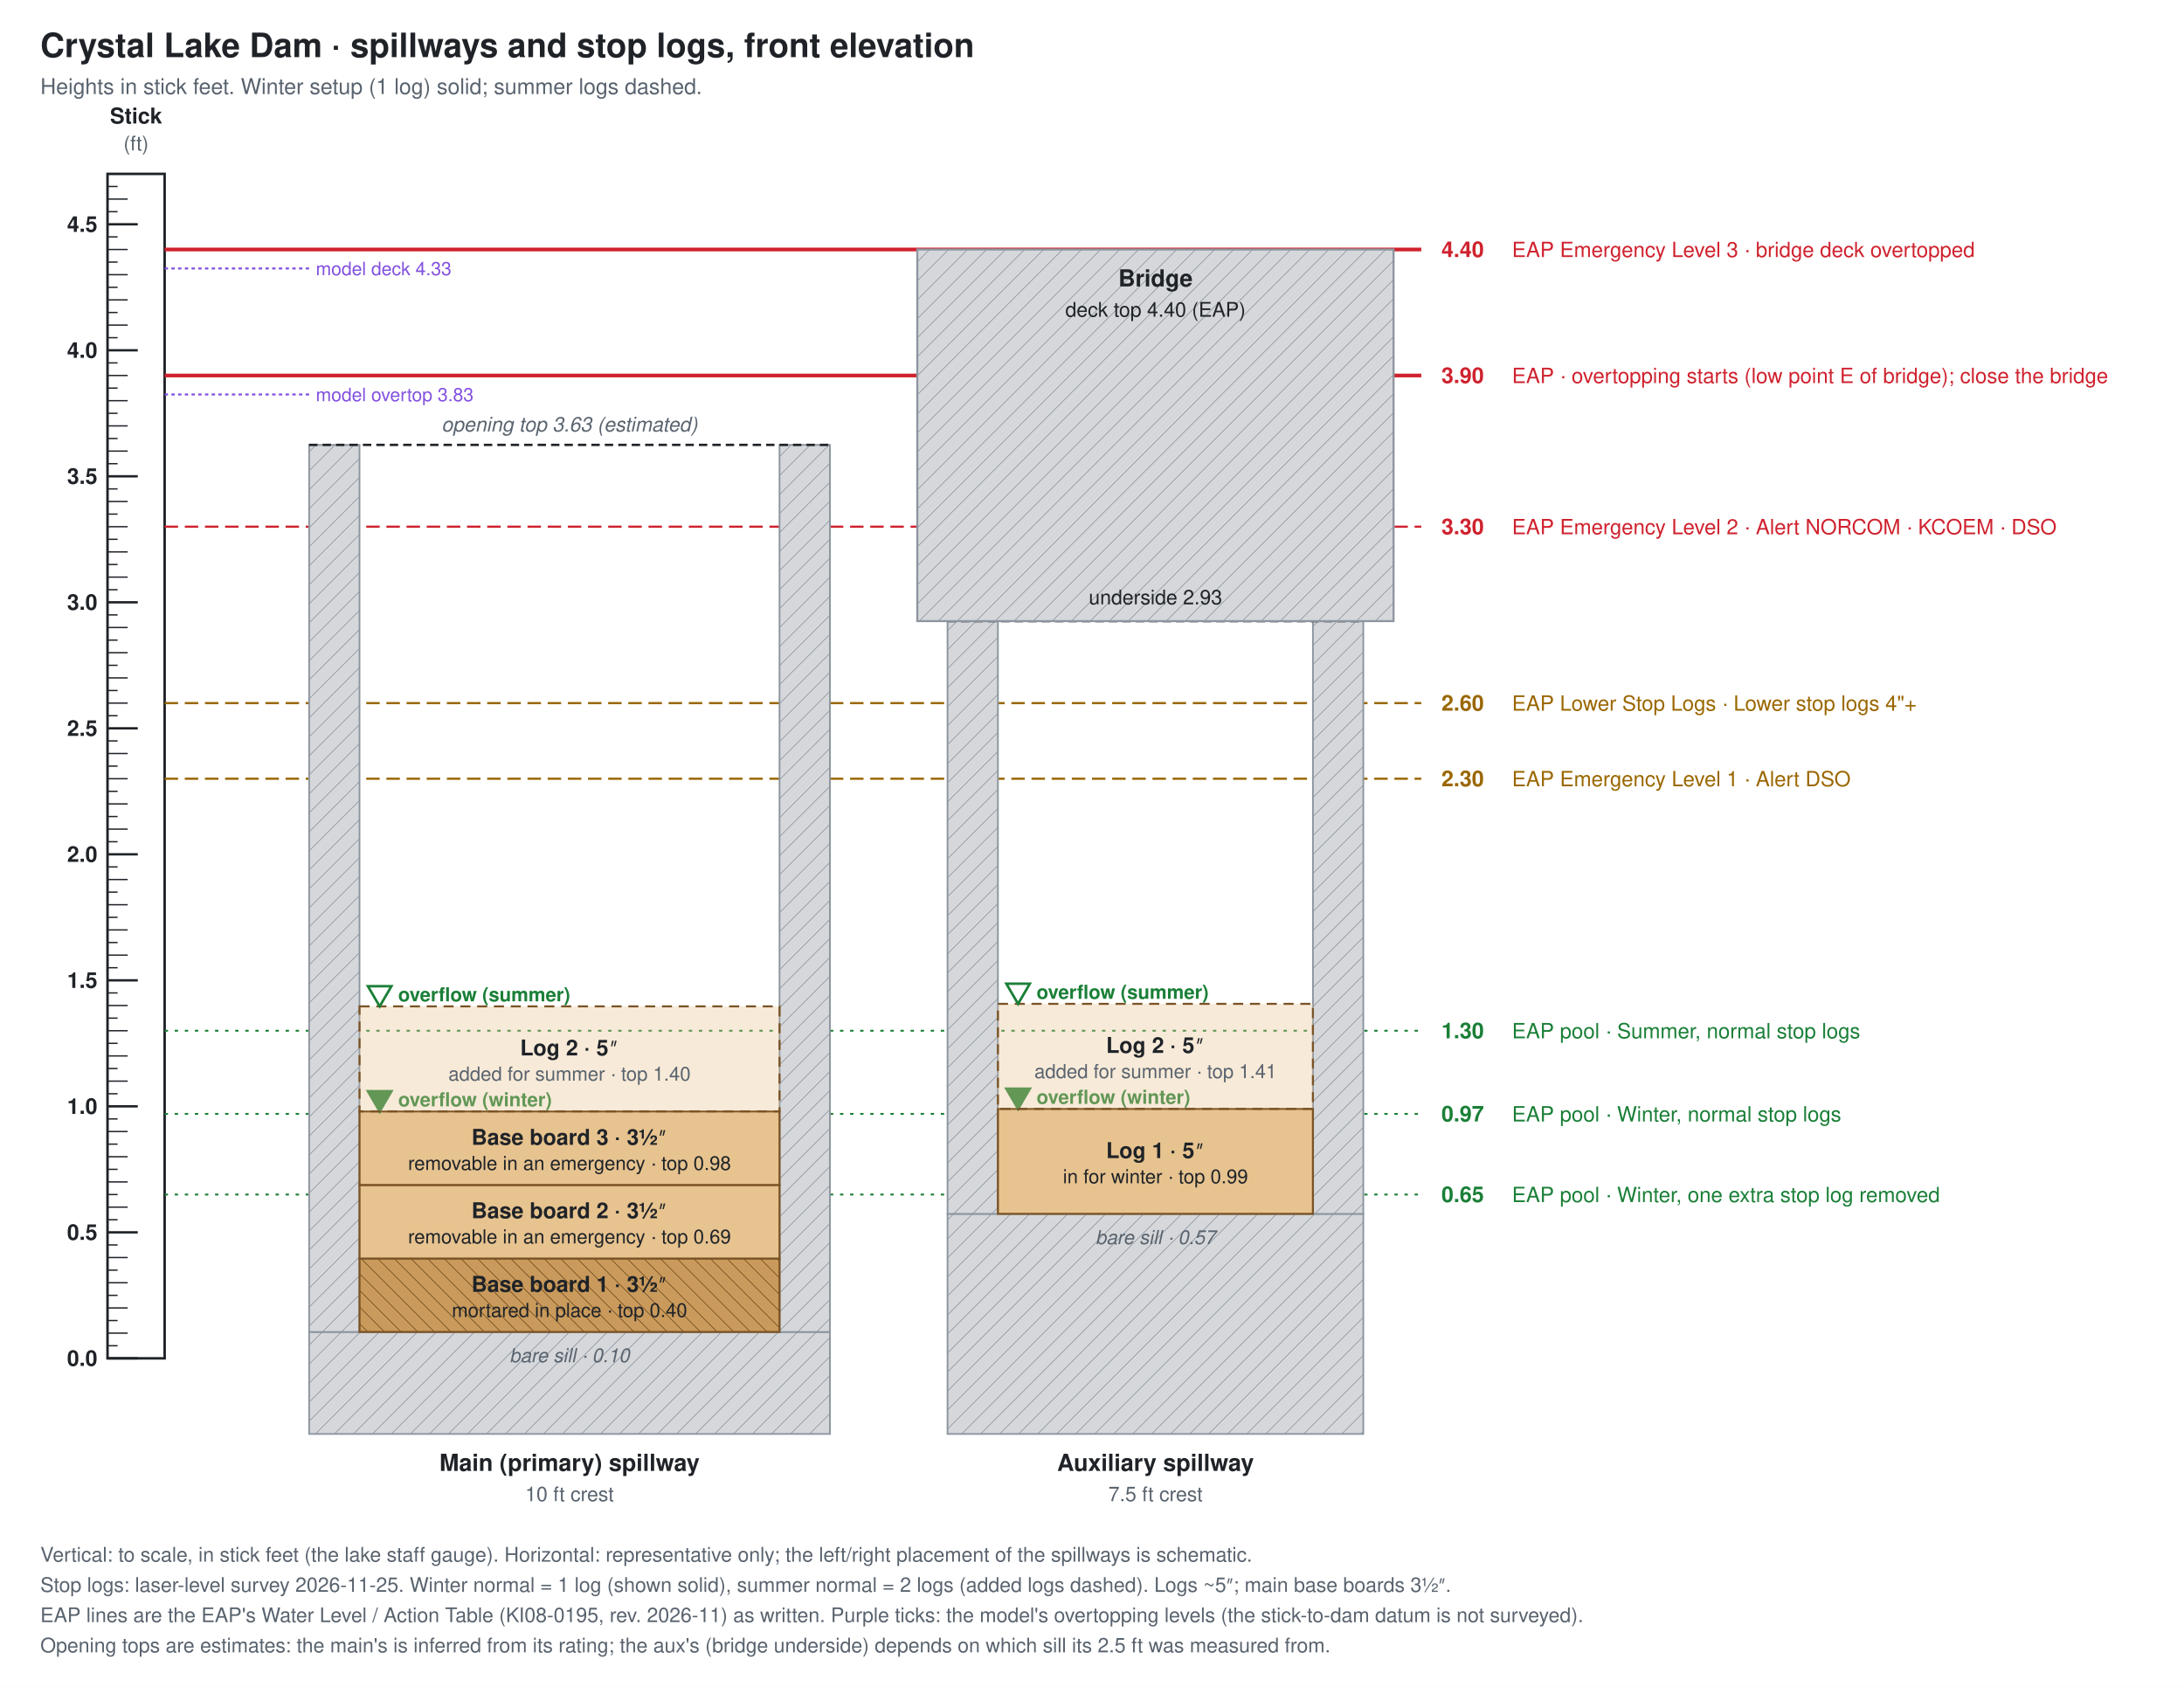
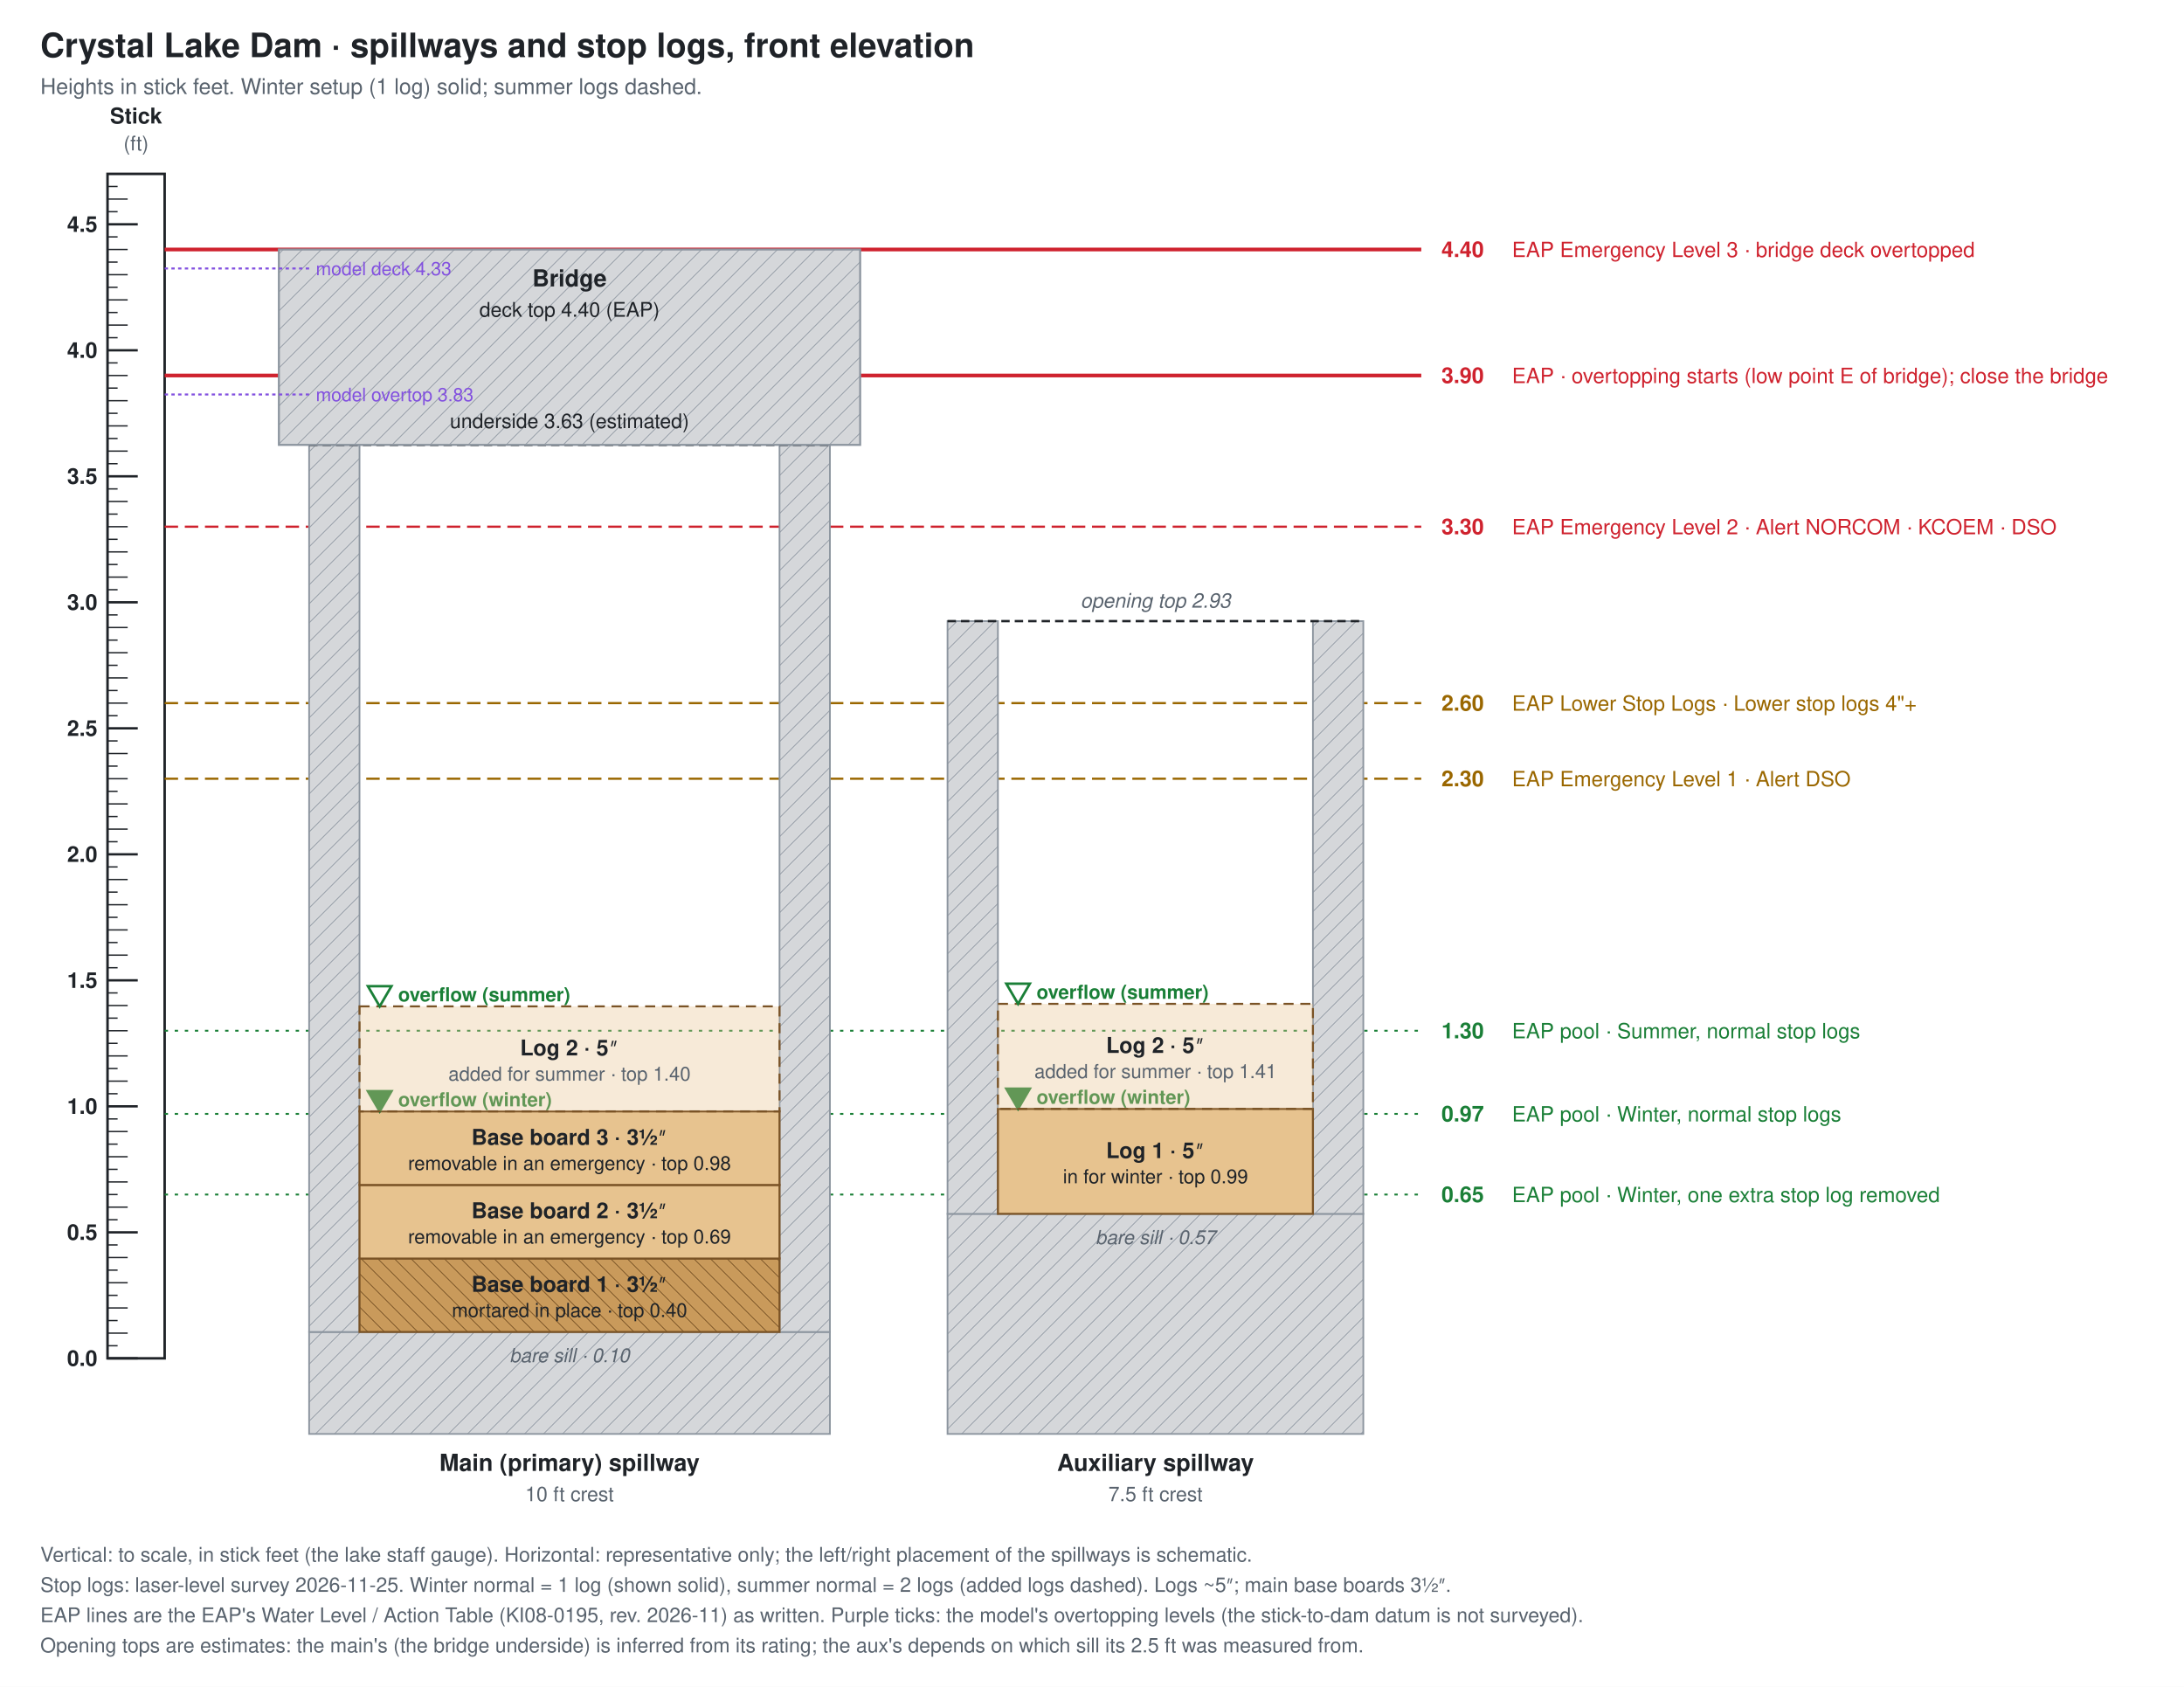
<svg xmlns="http://www.w3.org/2000/svg" width="1300" height="1004" viewBox="0 0 1300 1004" font-family="-apple-system, Helvetica, Arial, sans-serif">
  <defs>
    <pattern id="hatch" width="8" height="8" patternUnits="userSpaceOnUse" patternTransform="rotate(45)">
      <rect width="8" height="8" fill="#d5d7da" />
      <line x1="0" y1="0" x2="0" y2="8" stroke="#8c959f" stroke-width="0.8" />
    </pattern>
    <pattern id="mortar" width="7" height="7" patternUnits="userSpaceOnUse" patternTransform="rotate(-45)">
      <rect width="7" height="7" fill="#c99a5b" />
      <line x1="0" y1="0" x2="0" y2="7" stroke="#7a5326" stroke-width="0.9" />
    </pattern>
  </defs>
  <rect width="1300" height="1004" fill="#ffffff" />
  <text x="24.0" y="34.0" font-size="20" text-anchor="start" font-weight="700" fill="#1f2328">Crystal Lake Dam · spillways and stop logs, front elevation</text>
  <text x="24.0" y="56.0" font-size="13" text-anchor="start" font-weight="400" fill="#59636e">Heights in stick feet. Winter setup (1 log) solid; summer logs dashed.</text>
  <rect x="64.0" y="103.5" width="34.0" height="705.0" fill="#ffffff" stroke="#1f2328" stroke-width="1.5" />
  <text x="81.0" y="73.5" font-size="13" text-anchor="middle" font-weight="600" fill="#1f2328">Stick</text>
  <text x="81.0" y="89.5" font-size="12" text-anchor="middle" font-weight="400" fill="#59636e">(ft)</text>
  <line x1="64.0" y1="808.5" x2="82.0" y2="808.5" stroke="#1f2328" stroke-width="1.4" />
  <text x="58.0" y="813.0" font-size="13" text-anchor="end" font-weight="600" fill="#1f2328">0.0</text>
  <line x1="64.0" y1="801.0" x2="70.0" y2="801.0" stroke="#1f2328" stroke-width="0.8" />
  <line x1="64.0" y1="793.5" x2="76.0" y2="793.5" stroke="#1f2328" stroke-width="0.8" />
  <line x1="64.0" y1="786.0" x2="70.0" y2="786.0" stroke="#1f2328" stroke-width="0.8" />
  <line x1="64.0" y1="778.5" x2="76.0" y2="778.5" stroke="#1f2328" stroke-width="0.8" />
  <line x1="64.0" y1="771.0" x2="70.0" y2="771.0" stroke="#1f2328" stroke-width="0.8" />
  <line x1="64.0" y1="763.5" x2="76.0" y2="763.5" stroke="#1f2328" stroke-width="0.8" />
  <line x1="64.0" y1="756.0" x2="70.0" y2="756.0" stroke="#1f2328" stroke-width="0.8" />
  <line x1="64.0" y1="748.5" x2="76.0" y2="748.5" stroke="#1f2328" stroke-width="0.8" />
  <line x1="64.0" y1="741.0" x2="70.0" y2="741.0" stroke="#1f2328" stroke-width="0.8" />
  <line x1="64.0" y1="733.5" x2="82.0" y2="733.5" stroke="#1f2328" stroke-width="1.4" />
  <text x="58.0" y="738.0" font-size="13" text-anchor="end" font-weight="600" fill="#1f2328">0.5</text>
  <line x1="64.0" y1="726.0" x2="70.0" y2="726.0" stroke="#1f2328" stroke-width="0.8" />
  <line x1="64.0" y1="718.5" x2="76.0" y2="718.5" stroke="#1f2328" stroke-width="0.8" />
  <line x1="64.0" y1="711.0" x2="70.0" y2="711.0" stroke="#1f2328" stroke-width="0.8" />
  <line x1="64.0" y1="703.5" x2="76.0" y2="703.5" stroke="#1f2328" stroke-width="0.8" />
  <line x1="64.0" y1="696.0" x2="70.0" y2="696.0" stroke="#1f2328" stroke-width="0.8" />
  <line x1="64.0" y1="688.5" x2="76.0" y2="688.5" stroke="#1f2328" stroke-width="0.8" />
  <line x1="64.0" y1="681.0" x2="70.0" y2="681.0" stroke="#1f2328" stroke-width="0.8" />
  <line x1="64.0" y1="673.5" x2="76.0" y2="673.5" stroke="#1f2328" stroke-width="0.8" />
  <line x1="64.0" y1="666.0" x2="70.0" y2="666.0" stroke="#1f2328" stroke-width="0.8" />
  <line x1="64.0" y1="658.5" x2="82.0" y2="658.5" stroke="#1f2328" stroke-width="1.4" />
  <text x="58.0" y="663.0" font-size="13" text-anchor="end" font-weight="600" fill="#1f2328">1.0</text>
  <line x1="64.0" y1="651.0" x2="70.0" y2="651.0" stroke="#1f2328" stroke-width="0.8" />
  <line x1="64.0" y1="643.5" x2="76.0" y2="643.5" stroke="#1f2328" stroke-width="0.8" />
  <line x1="64.0" y1="636.0" x2="70.0" y2="636.0" stroke="#1f2328" stroke-width="0.8" />
  <line x1="64.0" y1="628.5" x2="76.0" y2="628.5" stroke="#1f2328" stroke-width="0.8" />
  <line x1="64.0" y1="621.0" x2="70.0" y2="621.0" stroke="#1f2328" stroke-width="0.8" />
  <line x1="64.0" y1="613.5" x2="76.0" y2="613.5" stroke="#1f2328" stroke-width="0.8" />
  <line x1="64.0" y1="606.0" x2="70.0" y2="606.0" stroke="#1f2328" stroke-width="0.8" />
  <line x1="64.0" y1="598.5" x2="76.0" y2="598.5" stroke="#1f2328" stroke-width="0.8" />
  <line x1="64.0" y1="591.0" x2="70.0" y2="591.0" stroke="#1f2328" stroke-width="0.8" />
  <line x1="64.0" y1="583.5" x2="82.0" y2="583.5" stroke="#1f2328" stroke-width="1.4" />
  <text x="58.0" y="588.0" font-size="13" text-anchor="end" font-weight="600" fill="#1f2328">1.5</text>
  <line x1="64.0" y1="576.0" x2="70.0" y2="576.0" stroke="#1f2328" stroke-width="0.8" />
  <line x1="64.0" y1="568.5" x2="76.0" y2="568.5" stroke="#1f2328" stroke-width="0.8" />
  <line x1="64.0" y1="561.0" x2="70.0" y2="561.0" stroke="#1f2328" stroke-width="0.8" />
  <line x1="64.0" y1="553.5" x2="76.0" y2="553.5" stroke="#1f2328" stroke-width="0.8" />
  <line x1="64.0" y1="546.0" x2="70.0" y2="546.0" stroke="#1f2328" stroke-width="0.8" />
  <line x1="64.0" y1="538.5" x2="76.0" y2="538.5" stroke="#1f2328" stroke-width="0.8" />
  <line x1="64.0" y1="531.0" x2="70.0" y2="531.0" stroke="#1f2328" stroke-width="0.8" />
  <line x1="64.0" y1="523.5" x2="76.0" y2="523.5" stroke="#1f2328" stroke-width="0.8" />
  <line x1="64.0" y1="516.0" x2="70.0" y2="516.0" stroke="#1f2328" stroke-width="0.8" />
  <line x1="64.0" y1="508.5" x2="82.0" y2="508.5" stroke="#1f2328" stroke-width="1.4" />
  <text x="58.0" y="513.0" font-size="13" text-anchor="end" font-weight="600" fill="#1f2328">2.0</text>
  <line x1="64.0" y1="501.0" x2="70.0" y2="501.0" stroke="#1f2328" stroke-width="0.8" />
  <line x1="64.0" y1="493.5" x2="76.0" y2="493.5" stroke="#1f2328" stroke-width="0.8" />
  <line x1="64.0" y1="486.0" x2="70.0" y2="486.0" stroke="#1f2328" stroke-width="0.8" />
  <line x1="64.0" y1="478.5" x2="76.0" y2="478.5" stroke="#1f2328" stroke-width="0.8" />
  <line x1="64.0" y1="471.0" x2="70.0" y2="471.0" stroke="#1f2328" stroke-width="0.8" />
  <line x1="64.0" y1="463.5" x2="76.0" y2="463.5" stroke="#1f2328" stroke-width="0.8" />
  <line x1="64.0" y1="456.0" x2="70.0" y2="456.0" stroke="#1f2328" stroke-width="0.8" />
  <line x1="64.0" y1="448.5" x2="76.0" y2="448.5" stroke="#1f2328" stroke-width="0.8" />
  <line x1="64.0" y1="441.0" x2="70.0" y2="441.0" stroke="#1f2328" stroke-width="0.8" />
  <line x1="64.0" y1="433.5" x2="82.0" y2="433.5" stroke="#1f2328" stroke-width="1.4" />
  <text x="58.0" y="438.0" font-size="13" text-anchor="end" font-weight="600" fill="#1f2328">2.5</text>
  <line x1="64.0" y1="426.0" x2="70.0" y2="426.0" stroke="#1f2328" stroke-width="0.8" />
  <line x1="64.0" y1="418.5" x2="76.0" y2="418.5" stroke="#1f2328" stroke-width="0.8" />
  <line x1="64.0" y1="411.0" x2="70.0" y2="411.0" stroke="#1f2328" stroke-width="0.8" />
  <line x1="64.0" y1="403.5" x2="76.0" y2="403.5" stroke="#1f2328" stroke-width="0.8" />
  <line x1="64.0" y1="396.0" x2="70.0" y2="396.0" stroke="#1f2328" stroke-width="0.8" />
  <line x1="64.0" y1="388.5" x2="76.0" y2="388.5" stroke="#1f2328" stroke-width="0.8" />
  <line x1="64.0" y1="381.0" x2="70.0" y2="381.0" stroke="#1f2328" stroke-width="0.8" />
  <line x1="64.0" y1="373.5" x2="76.0" y2="373.5" stroke="#1f2328" stroke-width="0.8" />
  <line x1="64.0" y1="366.0" x2="70.0" y2="366.0" stroke="#1f2328" stroke-width="0.8" />
  <line x1="64.0" y1="358.5" x2="82.0" y2="358.5" stroke="#1f2328" stroke-width="1.4" />
  <text x="58.0" y="363.0" font-size="13" text-anchor="end" font-weight="600" fill="#1f2328">3.0</text>
  <line x1="64.0" y1="351.0" x2="70.0" y2="351.0" stroke="#1f2328" stroke-width="0.8" />
  <line x1="64.0" y1="343.5" x2="76.0" y2="343.5" stroke="#1f2328" stroke-width="0.8" />
  <line x1="64.0" y1="336.0" x2="70.0" y2="336.0" stroke="#1f2328" stroke-width="0.8" />
  <line x1="64.0" y1="328.5" x2="76.0" y2="328.5" stroke="#1f2328" stroke-width="0.8" />
  <line x1="64.0" y1="321.0" x2="70.0" y2="321.0" stroke="#1f2328" stroke-width="0.8" />
  <line x1="64.0" y1="313.5" x2="76.0" y2="313.5" stroke="#1f2328" stroke-width="0.8" />
  <line x1="64.0" y1="306.0" x2="70.0" y2="306.0" stroke="#1f2328" stroke-width="0.8" />
  <line x1="64.0" y1="298.5" x2="76.0" y2="298.5" stroke="#1f2328" stroke-width="0.8" />
  <line x1="64.0" y1="291.0" x2="70.0" y2="291.0" stroke="#1f2328" stroke-width="0.8" />
  <line x1="64.0" y1="283.5" x2="82.0" y2="283.5" stroke="#1f2328" stroke-width="1.4" />
  <text x="58.0" y="288.0" font-size="13" text-anchor="end" font-weight="600" fill="#1f2328">3.5</text>
  <line x1="64.0" y1="276.0" x2="70.0" y2="276.0" stroke="#1f2328" stroke-width="0.8" />
  <line x1="64.0" y1="268.5" x2="76.0" y2="268.5" stroke="#1f2328" stroke-width="0.8" />
  <line x1="64.0" y1="261.0" x2="70.0" y2="261.0" stroke="#1f2328" stroke-width="0.8" />
  <line x1="64.0" y1="253.5" x2="76.0" y2="253.5" stroke="#1f2328" stroke-width="0.8" />
  <line x1="64.0" y1="246.0" x2="70.0" y2="246.0" stroke="#1f2328" stroke-width="0.8" />
  <line x1="64.0" y1="238.5" x2="76.0" y2="238.5" stroke="#1f2328" stroke-width="0.8" />
  <line x1="64.0" y1="231.0" x2="70.0" y2="231.0" stroke="#1f2328" stroke-width="0.8" />
  <line x1="64.0" y1="223.5" x2="76.0" y2="223.5" stroke="#1f2328" stroke-width="0.8" />
  <line x1="64.0" y1="216.0" x2="70.0" y2="216.0" stroke="#1f2328" stroke-width="0.8" />
  <line x1="64.0" y1="208.5" x2="82.0" y2="208.5" stroke="#1f2328" stroke-width="1.4" />
  <text x="58.0" y="213.0" font-size="13" text-anchor="end" font-weight="600" fill="#1f2328">4.0</text>
  <line x1="64.0" y1="201.0" x2="70.0" y2="201.0" stroke="#1f2328" stroke-width="0.8" />
  <line x1="64.0" y1="193.5" x2="76.0" y2="193.5" stroke="#1f2328" stroke-width="0.8" />
  <line x1="64.0" y1="186.0" x2="70.0" y2="186.0" stroke="#1f2328" stroke-width="0.8" />
  <line x1="64.0" y1="178.5" x2="76.0" y2="178.5" stroke="#1f2328" stroke-width="0.8" />
  <line x1="64.0" y1="171.0" x2="70.0" y2="171.0" stroke="#1f2328" stroke-width="0.8" />
  <line x1="64.0" y1="163.5" x2="76.0" y2="163.5" stroke="#1f2328" stroke-width="0.8" />
  <line x1="64.0" y1="156.0" x2="70.0" y2="156.0" stroke="#1f2328" stroke-width="0.8" />
  <line x1="64.0" y1="148.5" x2="76.0" y2="148.5" stroke="#1f2328" stroke-width="0.8" />
  <line x1="64.0" y1="141.0" x2="70.0" y2="141.0" stroke="#1f2328" stroke-width="0.8" />
  <line x1="64.0" y1="133.5" x2="82.0" y2="133.5" stroke="#1f2328" stroke-width="1.4" />
  <text x="58.0" y="138.0" font-size="13" text-anchor="end" font-weight="600" fill="#1f2328">4.5</text>
  <line x1="64.0" y1="126.0" x2="70.0" y2="126.0" stroke="#1f2328" stroke-width="0.8" />
  <line x1="64.0" y1="118.5" x2="76.0" y2="118.5" stroke="#1f2328" stroke-width="0.8" />
  <line x1="64.0" y1="111.0" x2="70.0" y2="111.0" stroke="#1f2328" stroke-width="0.8" />
  <line x1="64.0" y1="103.5" x2="76.0" y2="103.5" stroke="#1f2328" stroke-width="0.8" />
  <line x1="98.0" y1="711.0" x2="846.0" y2="711.0" stroke="#1a7f37" stroke-width="1.1" stroke-dasharray="2 4" />
  <text x="858.0" y="715.5" font-size="13" text-anchor="start" font-weight="700" fill="#1a7f37">0.65</text>
  <text x="900.0" y="715.5" font-size="12.5" text-anchor="start" font-weight="400" fill="#1a7f37">EAP pool · Winter, one extra stop log removed</text>
  <line x1="98.0" y1="663.0" x2="846.0" y2="663.0" stroke="#1a7f37" stroke-width="1.1" stroke-dasharray="2 4" />
  <text x="858.0" y="667.5" font-size="13" text-anchor="start" font-weight="700" fill="#1a7f37">0.97</text>
  <text x="900.0" y="667.5" font-size="12.5" text-anchor="start" font-weight="400" fill="#1a7f37">EAP pool · Winter, normal stop logs</text>
  <line x1="98.0" y1="613.5" x2="846.0" y2="613.5" stroke="#1a7f37" stroke-width="1.1" stroke-dasharray="2 4" />
  <text x="858.0" y="618.0" font-size="13" text-anchor="start" font-weight="700" fill="#1a7f37">1.30</text>
  <text x="900.0" y="618.0" font-size="12.5" text-anchor="start" font-weight="400" fill="#1a7f37">EAP pool · Summer, normal stop logs</text>
  <line x1="98.0" y1="463.5" x2="846.0" y2="463.5" stroke="#9a6700" stroke-width="1.3" stroke-dasharray="8 4" />
  <text x="858.0" y="468.0" font-size="13" text-anchor="start" font-weight="700" fill="#9a6700">2.30</text>
  <text x="900.0" y="468.0" font-size="12.5" text-anchor="start" font-weight="400" fill="#9a6700">EAP Emergency Level 1 · Alert DSO</text>
  <line x1="98.0" y1="418.5" x2="846.0" y2="418.5" stroke="#9a6700" stroke-width="1.3" stroke-dasharray="8 4" />
  <text x="858.0" y="423.0" font-size="13" text-anchor="start" font-weight="700" fill="#9a6700">2.60</text>
  <text x="900.0" y="423.0" font-size="12.5" text-anchor="start" font-weight="400" fill="#9a6700">EAP Lower Stop Logs · Lower stop logs 4"+</text>
  <line x1="98.0" y1="313.5" x2="846.0" y2="313.5" stroke="#cf222e" stroke-width="1.3" stroke-dasharray="8 4" />
  <text x="858.0" y="318.0" font-size="13" text-anchor="start" font-weight="700" fill="#cf222e">3.30</text>
  <text x="900.0" y="318.0" font-size="12.5" text-anchor="start" font-weight="400" fill="#cf222e">EAP Emergency Level 2 · Alert NORCOM · KCOEM · DSO</text>
  <line x1="98.0" y1="223.5" x2="846.0" y2="223.5" stroke="#cf222e" stroke-width="2.2" />
  <text x="858.0" y="228.0" font-size="13" text-anchor="start" font-weight="700" fill="#cf222e">3.90</text>
  <text x="900.0" y="228.0" font-size="12.5" text-anchor="start" font-weight="400" fill="#cf222e">EAP · overtopping starts (low point E of bridge); close the bridge</text>
  <line x1="98.0" y1="148.5" x2="846.0" y2="148.5" stroke="#cf222e" stroke-width="2.2" />
  <text x="858.0" y="153.0" font-size="13" text-anchor="start" font-weight="700" fill="#cf222e">4.40</text>
  <text x="900.0" y="153.0" font-size="12.5" text-anchor="start" font-weight="400" fill="#cf222e">EAP Emergency Level 3 · bridge deck overtopped</text>
  <rect x="184.0" y="792.8" width="310.0" height="60.7" fill="url(#hatch)" stroke="#8c959f" stroke-width="1" />
  <rect x="184.0" y="264.8" width="30.0" height="528.0" fill="url(#hatch)" stroke="#8c959f" stroke-width="1" />
  <rect x="464.0" y="264.8" width="30.0" height="528.0" fill="url(#hatch)" stroke="#8c959f" stroke-width="1" />
  <rect x="214.0" y="749.0" width="250.0" height="43.8" fill="url(#mortar)" stroke="#7a5326" stroke-width="1.2" />
  <text x="339.0" y="768.9" font-size="13" text-anchor="middle" font-weight="600" fill="#1f2328">Base board 1 · 3½″</text>
  <text x="339.0" y="783.9" font-size="11.5" text-anchor="middle" font-weight="400" fill="#1f2328">mortared in place · top 0.40</text>
  <rect x="214.0" y="705.3" width="250.0" height="43.8" fill="#e7c38f" stroke="#7a5326" stroke-width="1.2" />
  <text x="339.0" y="725.1" font-size="13" text-anchor="middle" font-weight="600" fill="#1f2328">Base board 2 · 3½″</text>
  <text x="339.0" y="740.1" font-size="11.5" text-anchor="middle" font-weight="400" fill="#1f2328">removable in an emergency · top 0.69</text>
  <rect x="214.0" y="661.5" width="250.0" height="43.8" fill="#e7c38f" stroke="#7a5326" stroke-width="1.2" />
  <text x="339.0" y="681.4" font-size="13" text-anchor="middle" font-weight="600" fill="#1f2328">Base board 3 · 3½″</text>
  <text x="339.0" y="696.4" font-size="11.5" text-anchor="middle" font-weight="400" fill="#1f2328">removable in an emergency · top 0.98</text>
  <path d="M 219.0 649.5 L 233.0 649.5 L 226.0 661.5 Z" fill="#1a7f37" stroke="#1a7f37" stroke-width="1.5" />
  <text x="237.0" y="658.5" font-size="11.5" text-anchor="start" font-weight="700" fill="#1a7f37">overflow (winter)</text>
  <rect x="214.0" y="599.0" width="250.0" height="62.5" fill="#e7c38f" fill-opacity="0.35" stroke="#7a5326" stroke-dasharray="6 4" stroke-width="1.2" />
  <text x="339.0" y="628.2" font-size="13" text-anchor="middle" font-weight="600" fill="#1f2328">Log 2 · 5″</text>
  <text x="339.0" y="643.2" font-size="11.5" text-anchor="middle" font-weight="400" fill="#59636e">added for summer · top 1.40</text>
  <path d="M 219.0 587.0 L 233.0 587.0 L 226.0 599.0 Z" fill="#ffffff" stroke="#1a7f37" stroke-width="1.5" />
  <text x="237.0" y="596.0" font-size="11.5" text-anchor="start" font-weight="700" fill="#1a7f37">overflow (summer)</text>
  <text x="339.0" y="810.8" font-size="11.5" text-anchor="middle" font-weight="400" fill="#59636e" font-style="italic">bare sill · 0.10</text>
  <line x1="184.0" y1="264.8" x2="494.0" y2="264.8" stroke="#1f2328" stroke-width="1.4" stroke-dasharray="5 3" />
  <text x="339.0" y="875.5" font-size="14" text-anchor="middle" font-weight="700" fill="#1f2328">Main (primary) spillway</text>
  <text x="339.0" y="893.5" font-size="12" text-anchor="middle" font-weight="400" fill="#59636e">10 ft crest</text>
  <rect x="564.0" y="722.5" width="247.5" height="131.0" fill="url(#hatch)" stroke="#8c959f" stroke-width="1" />
  <rect x="564.0" y="369.7" width="30.0" height="352.8" fill="url(#hatch)" stroke="#8c959f" stroke-width="1" />
  <rect x="781.5" y="369.7" width="30.0" height="352.8" fill="url(#hatch)" stroke="#8c959f" stroke-width="1" />
  <rect x="594.0" y="660.0" width="187.5" height="62.5" fill="#e7c38f" stroke="#7a5326" stroke-width="1.2" />
  <text x="687.8" y="689.3" font-size="13" text-anchor="middle" font-weight="600" fill="#1f2328">Log 1 · 5″</text>
  <text x="687.8" y="704.3" font-size="11.5" text-anchor="middle" font-weight="400" fill="#1f2328">in for winter · top 0.99</text>
  <path d="M 599.0 648.0 L 613.0 648.0 L 606.0 660.0 Z" fill="#1a7f37" stroke="#1a7f37" stroke-width="1.5" />
  <text x="617.0" y="657.0" font-size="11.5" text-anchor="start" font-weight="700" fill="#1a7f37">overflow (winter)</text>
  <rect x="594.0" y="597.5" width="187.5" height="62.5" fill="#e7c38f" fill-opacity="0.35" stroke="#7a5326" stroke-dasharray="6 4" stroke-width="1.2" />
  <text x="687.8" y="626.7" font-size="13" text-anchor="middle" font-weight="600" fill="#1f2328">Log 2 · 5″</text>
  <text x="687.8" y="641.7" font-size="11.5" text-anchor="middle" font-weight="400" fill="#59636e">added for summer · top 1.41</text>
  <path d="M 599.0 585.5 L 613.0 585.5 L 606.0 597.5 Z" fill="#ffffff" stroke="#1a7f37" stroke-width="1.5" />
  <text x="617.0" y="594.5" font-size="11.5" text-anchor="start" font-weight="700" fill="#1a7f37">overflow (summer)</text>
  <text x="687.8" y="740.5" font-size="11.5" text-anchor="middle" font-weight="400" fill="#59636e" font-style="italic">bare sill · 0.57</text>
  <line x1="564.0" y1="369.7" x2="811.5" y2="369.7" stroke="#1f2328" stroke-width="1.4" stroke-dasharray="5 3" />
  <text x="687.8" y="875.5" font-size="14" text-anchor="middle" font-weight="700" fill="#1f2328">Auxiliary spillway</text>
  <text x="687.8" y="893.5" font-size="12" text-anchor="middle" font-weight="400" fill="#59636e">7.5 ft crest</text>
-   <rect x="546.0" y="148.5" width="283.5" height="221.2" fill="url(#hatch)" stroke="#8c959f" stroke-width="1.2" />
-   <text x="687.8" y="170.5" font-size="14" text-anchor="middle" font-weight="700" fill="#1f2328">Bridge</text>
-   <text x="687.8" y="188.5" font-size="12" text-anchor="middle" font-weight="400" fill="#1f2328">deck top 4.40 (EAP)</text>
-   <text x="687.8" y="359.7" font-size="12" text-anchor="middle" font-weight="400" fill="#1f2328">underside 2.93</text>
-   <text x="339.0" y="256.8" font-size="12" text-anchor="middle" font-weight="400" fill="#59636e" font-style="italic">opening top 3.63 (estimated)</text>
+   <rect x="166.0" y="148.5" width="346.0" height="116.3" fill="url(#hatch)" stroke="#8c959f" stroke-width="1.2" />
+   <text x="339.0" y="170.5" font-size="14" text-anchor="middle" font-weight="700" fill="#1f2328">Bridge</text>
+   <text x="339.0" y="188.5" font-size="12" text-anchor="middle" font-weight="400" fill="#1f2328">deck top 4.40 (EAP)</text>
+   <text x="339.0" y="254.8" font-size="12" text-anchor="middle" font-weight="400" fill="#1f2328">underside 3.63 (estimated)</text>
+   <text x="687.8" y="361.7" font-size="12" text-anchor="middle" font-weight="400" fill="#59636e" font-style="italic">opening top 2.93</text>
  <line x1="98.0" y1="234.8" x2="184.0" y2="234.8" stroke="#8250df" stroke-width="1.2" stroke-dasharray="2 2" />
  <text x="188.0" y="238.8" font-size="11" text-anchor="start" font-weight="400" fill="#8250df">model overtop 3.83</text>
  <line x1="98.0" y1="159.8" x2="184.0" y2="159.8" stroke="#8250df" stroke-width="1.2" stroke-dasharray="2 2" />
  <text x="188.0" y="163.8" font-size="11" text-anchor="start" font-weight="400" fill="#8250df">model deck 4.33</text>
  <text x="24.0" y="929.5" font-size="12" text-anchor="start" font-weight="400" fill="#59636e">Vertical: to scale, in stick feet (the lake staff gauge). Horizontal: representative only; the left/right placement of the spillways is schematic.</text>
  <text x="24.0" y="947.5" font-size="12" text-anchor="start" font-weight="400" fill="#59636e">Stop logs: laser-level survey 2026-11-25. Winter normal = 1 log (shown solid), summer normal = 2 logs (added logs dashed). Logs ~5″; main base boards 3½″.</text>
  <text x="24.0" y="965.5" font-size="12" text-anchor="start" font-weight="400" fill="#59636e">EAP lines are the EAP's Water Level / Action Table (KI08-0195, rev. 2026-11) as written. Purple ticks: the model's overtopping levels (the stick-to-dam datum is not surveyed).</text>
-   <text x="24.0" y="983.5" font-size="12" text-anchor="start" font-weight="400" fill="#59636e">Opening tops are estimates: the main's is inferred from its rating; the aux's (bridge underside) depends on which sill its 2.5 ft was measured from.</text>
+   <text x="24.0" y="983.5" font-size="12" text-anchor="start" font-weight="400" fill="#59636e">Opening tops are estimates: the main's (the bridge underside) is inferred from its rating; the aux's depends on which sill its 2.5 ft was measured from.</text>
</svg>
